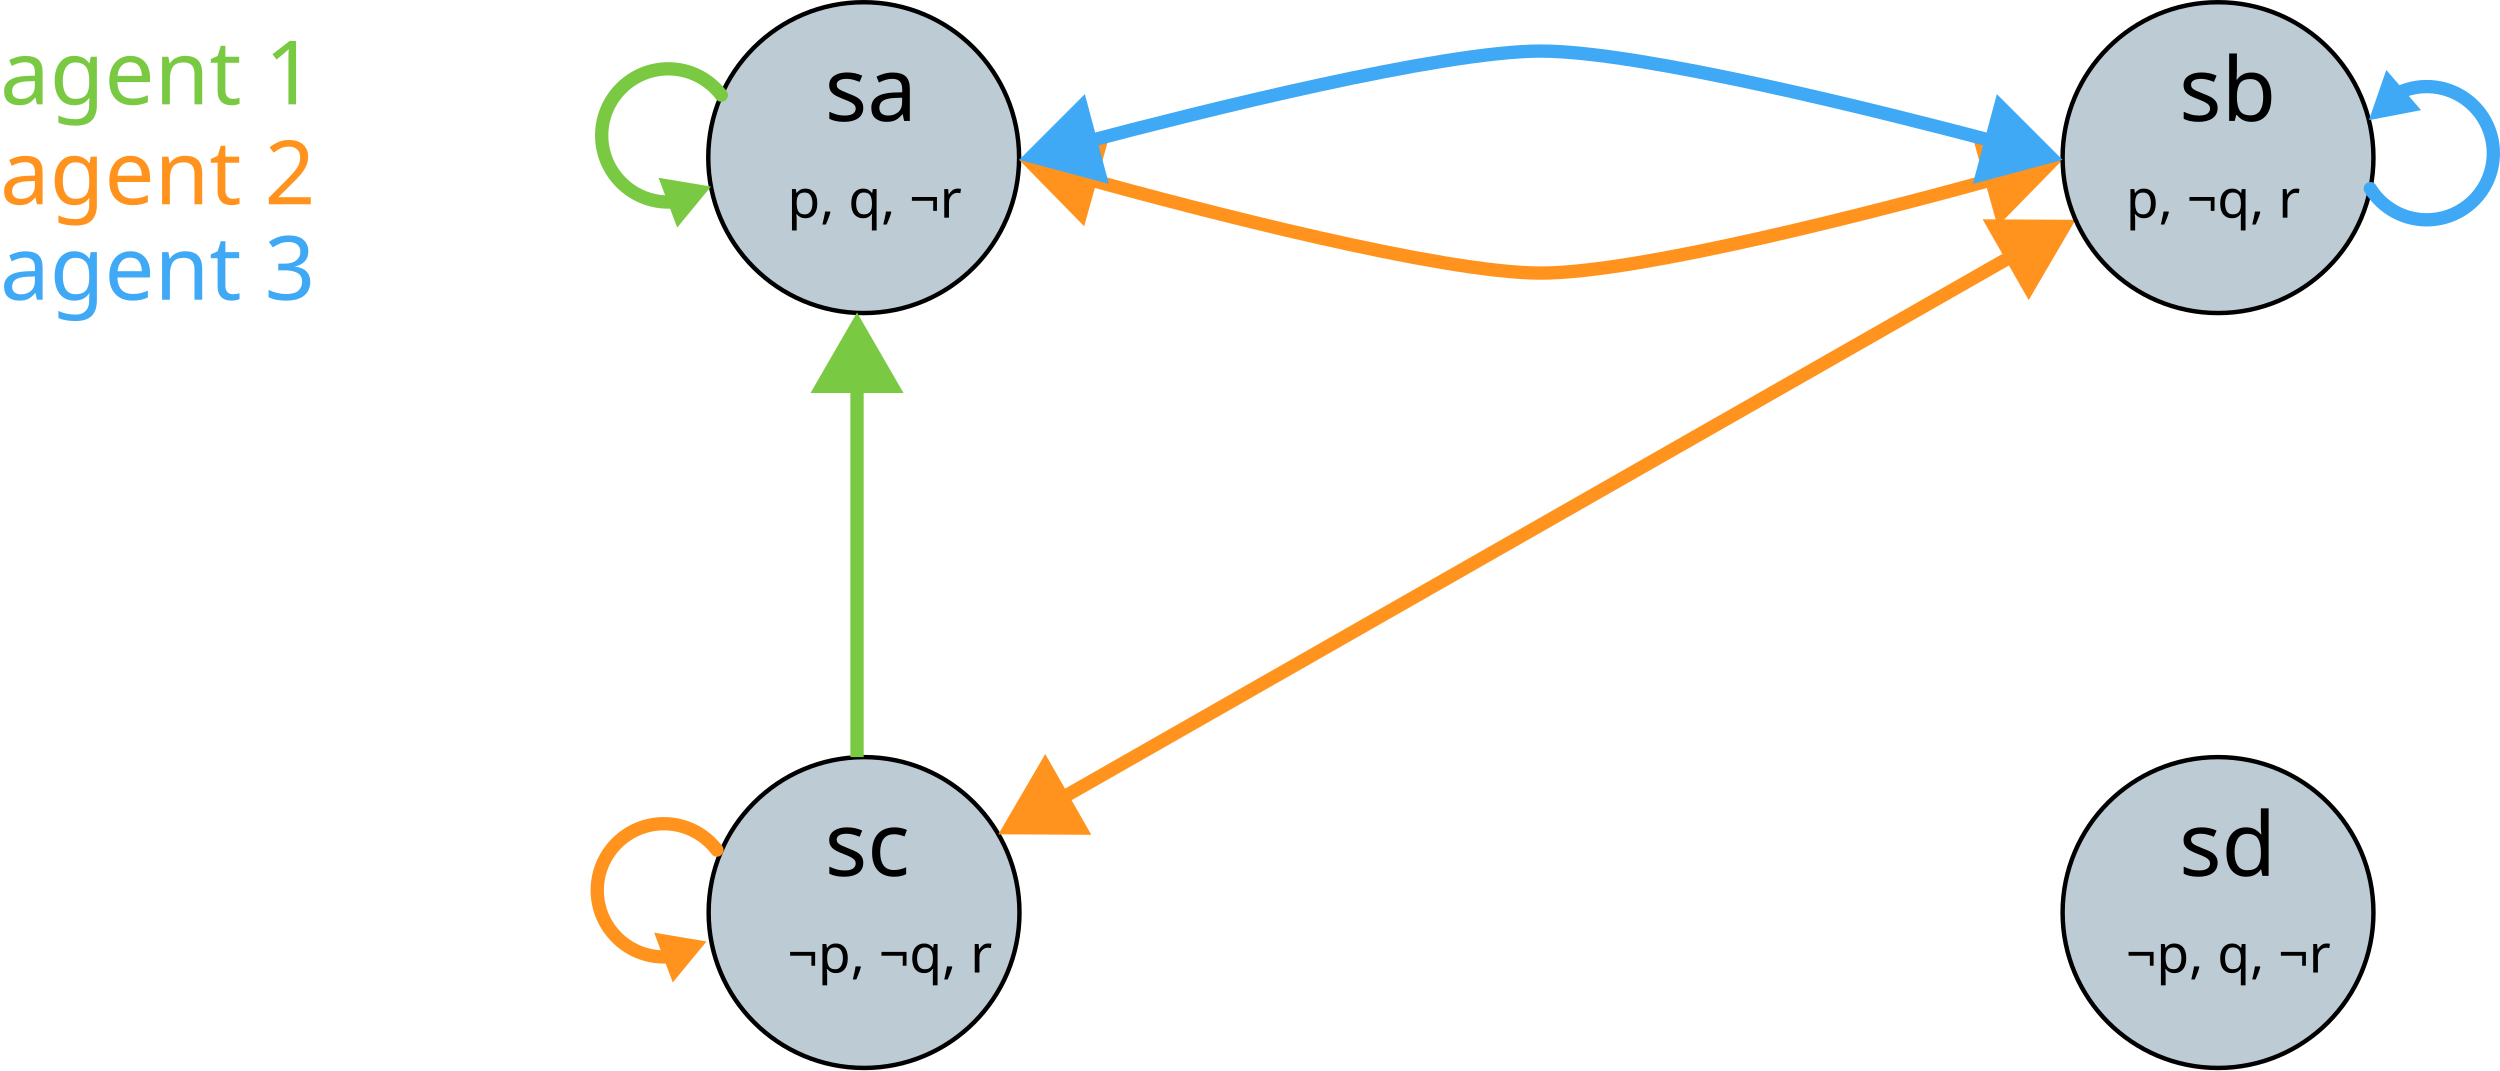
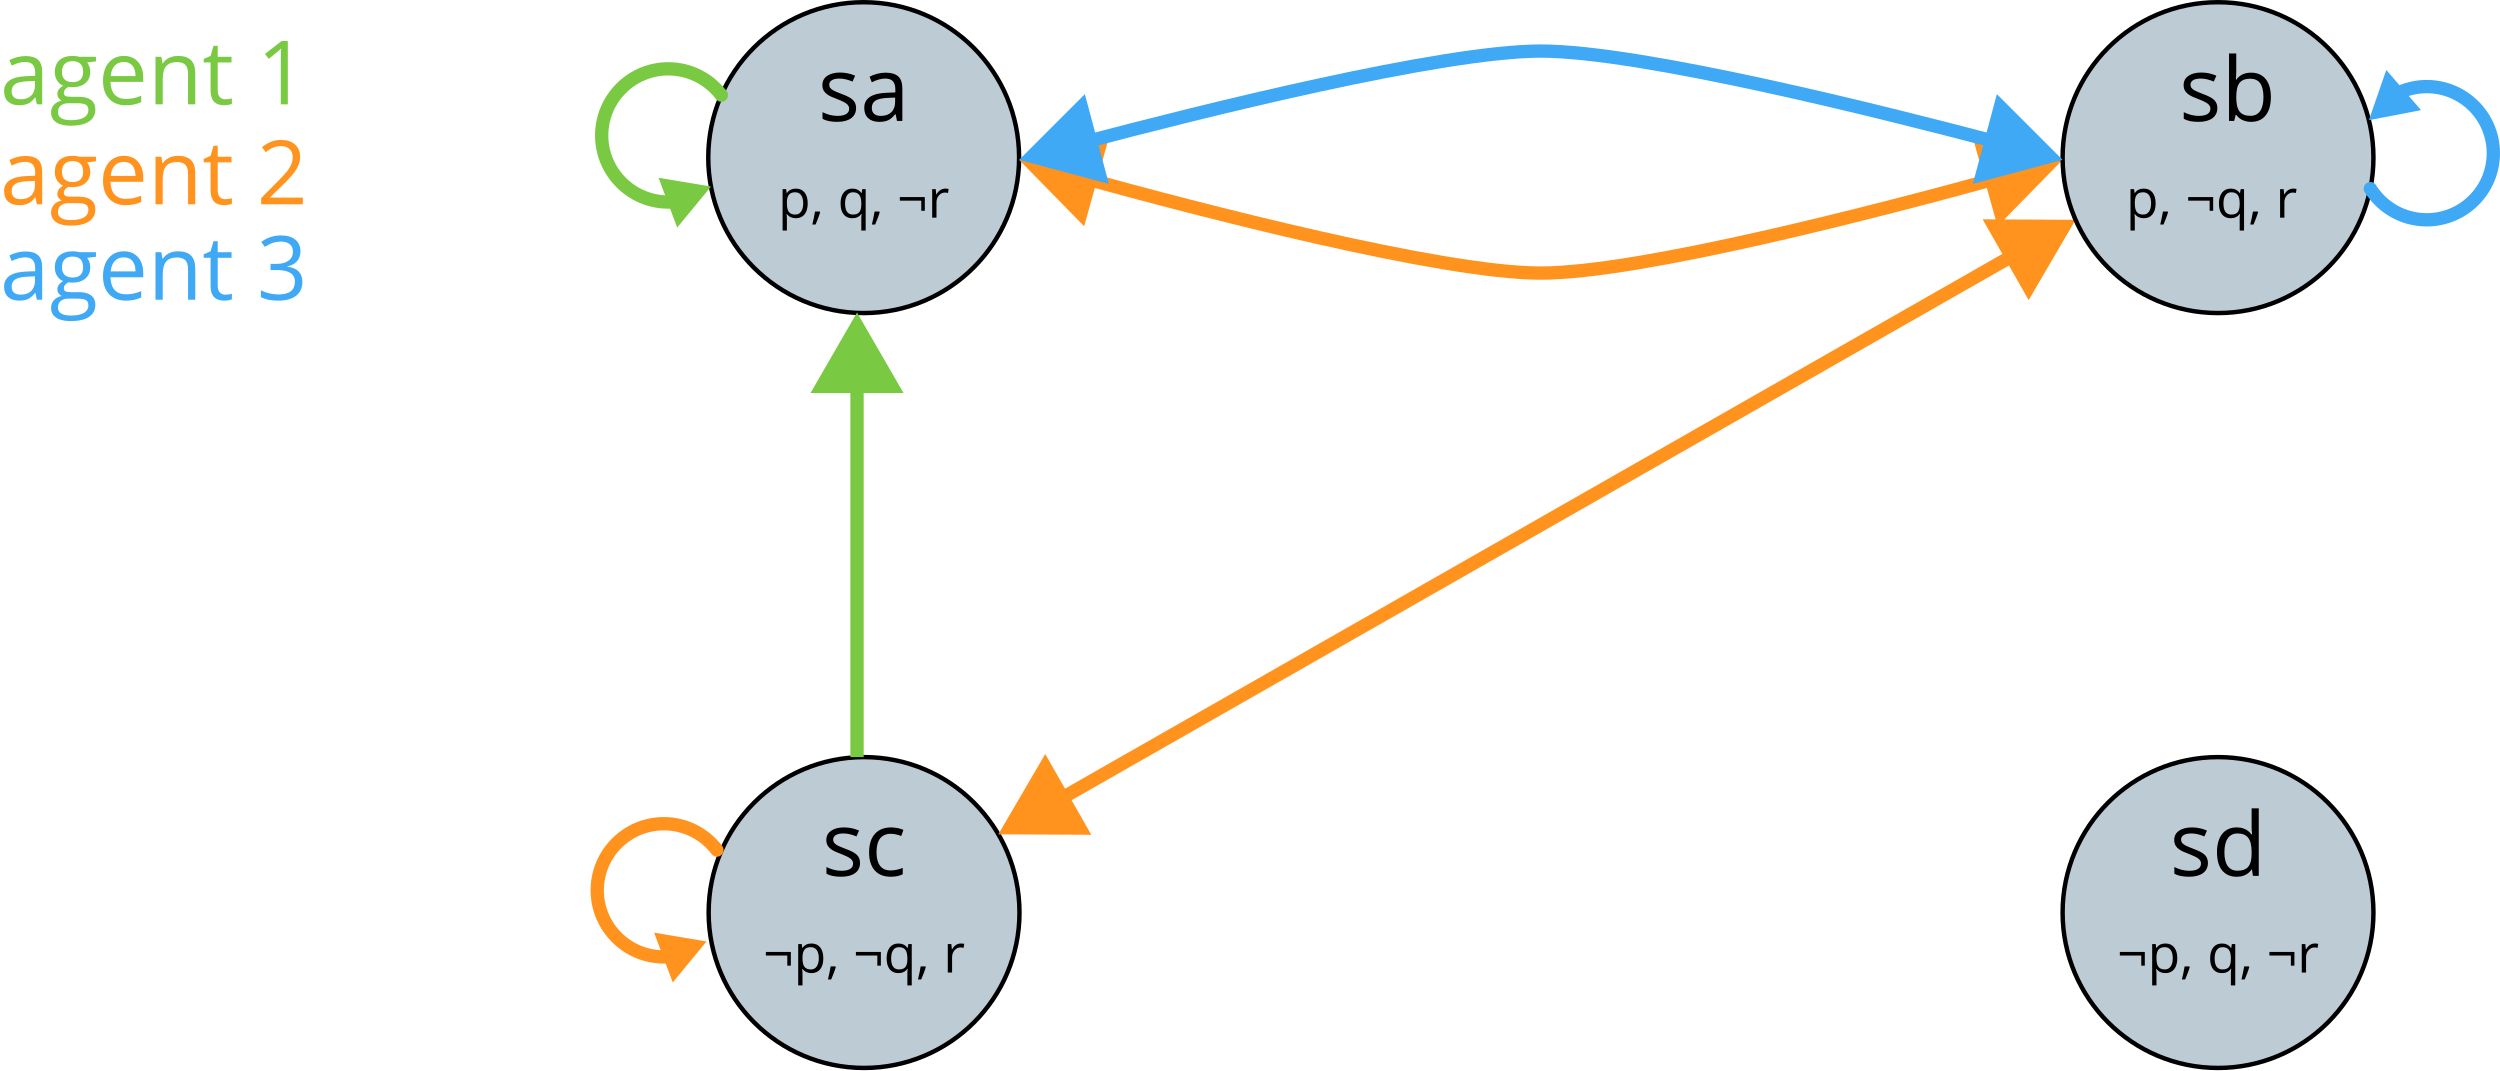
<svg xmlns="http://www.w3.org/2000/svg" version="1.1" x="0px" y="0px" width="563px" height="241px" viewBox="0 0 563 241" enable-background="new 0 0 563 241" xml:space="preserve">
  <g id="Nodes">
    <g id="sa">
      <circle fill="#BDCCD4" stroke="#000000" stroke-miterlimit="10" cx="194.5" cy="35.5" r="35" />
-       <text transform="matrix(1 0 0 1 185.7202 27.2402)" font-family="'MyriadPro-Regular'" font-size="20">sa</text>
-       <text transform="matrix(1 0 0 1 177.3345 49.022)" font-family="'MyriadPro-Regular'" font-size="12">p, q, ¬r</text>
+       <text transform="matrix(1 0 0 1 184.1675 27.2402)" font-family="'OpenSans'" font-size="20">sa</text>
+       <text transform="matrix(1 0 0 1 175.2085 49.022)" font-family="'OpenSans'" font-size="12">p, q, ¬r</text>
    </g>
    <g id="sb">
      <circle fill="#BDCCD4" stroke="#000000" stroke-miterlimit="10" cx="194.586" cy="205.5" r="35" />
-       <text transform="matrix(1 0 0 1 185.7202 197.2402)" font-family="'MyriadPro-Regular'" font-size="20">sc</text>
-       <text transform="matrix(1 0 0 1 177.3345 219.022)" font-family="'MyriadPro-Regular'" font-size="12">¬p, ¬q, r</text>
+       <text transform="matrix(1 0 0 1 185.0542 197.2402)" font-family="'OpenSans'" font-size="20">sc</text>
+       <text transform="matrix(1 0 0 1 171.8638 219.022)" font-family="'OpenSans'" font-size="12">¬p, ¬q, r</text>
    </g>
    <g id="sd">
      <circle fill="#BDCCD4" stroke="#000000" stroke-miterlimit="10" cx="499.5" cy="205.5" r="35" />
-       <text transform="matrix(1 0 0 1 490.7207 197.2402)" font-family="'MyriadPro-Regular'" font-size="20">sd</text>
-       <text transform="matrix(1 0 0 1 478.7578 219.022)" font-family="'MyriadPro-Regular'" font-size="12">¬p, q, ¬r</text>
+       <text transform="matrix(1 0 0 1 488.6016 197.2402)" font-family="'OpenSans'" font-size="20">sd</text>
+       <text transform="matrix(1 0 0 1 476.7773 219.022)" font-family="'OpenSans'" font-size="12">¬p, q, ¬r</text>
    </g>
  </g>
  <g id="Paths_-_1">
    <g>
      <g>
        <line fill="none" stroke="#7AC943" stroke-width="3" stroke-miterlimit="10" x1="193" y1="85.5" x2="193" y2="170.5" />
        <g>
          <polygon fill="#7AC943" points="182.529,88.5 193,70.366 203.472,88.5     " />
        </g>
      </g>
    </g>
    <g>
      <g>
        <path fill="none" stroke="#FF931E" stroke-width="3" stroke-miterlimit="10" d="M244.002,40.086     C270.15,47.291,324.562,61.5,347,61.5c22.437,0,76.843-14.207,102.993-21.412" />
        <g>
          <polygon fill="#FF931E" points="244.153,50.959 229.5,36 249.781,30.787     " />
        </g>
        <g>
          <polygon fill="#FF931E" points="449.847,50.959 464.5,36 444.219,30.787     " />
        </g>
      </g>
    </g>
    <g>
      <g>
        <path fill="none" stroke="#7AC943" stroke-width="3" stroke-linecap="round" stroke-miterlimit="10" d="M152.194,45.405     c-0.556,0.062-1.122,0.095-1.694,0.095c-8.284,0-15-6.716-15-15s6.716-15,15-15c4.876,0,9.209,2.327,11.949,5.931" />
        <g>
          <polygon fill="#7AC943" points="148.311,40.039 160.112,42.015 152.502,51.249     " />
        </g>
      </g>
    </g>
  </g>
  <g id="Paths_-_2">
    <g>
      <g>
        <path fill="none" stroke="#FF931E" stroke-width="3" stroke-linecap="round" stroke-miterlimit="10" d="M151.194,215.405     c-0.556,0.062-1.122,0.095-1.694,0.095c-8.284,0-15-6.716-15-15s6.716-15,15-15c4.876,0,9.209,2.326,11.949,5.931" />
        <g>
          <polygon fill="#FF931E" points="147.311,210.039 159.112,212.015 151.502,221.249     " />
        </g>
      </g>
    </g>
    <g>
      <g>
        <line fill="none" stroke="#FF931E" stroke-width="3" stroke-linecap="round" stroke-miterlimit="10" x1="237.917" y1="180.42" x2="454.331" y2="56.967" />
        <g>
          <polygon fill="#FF931E" points="245.767,187.997 224.827,187.887 235.39,169.806     " />
        </g>
        <g>
          <polygon fill="#FF931E" points="456.858,67.581 467.421,49.5 446.481,49.39     " />
        </g>
      </g>
    </g>
  </g>
  <g id="Paths_-_3">
    <g>
      <g id="sc">
        <circle fill="#BDCCD4" stroke="#000000" stroke-miterlimit="10" cx="499.5" cy="35.5" r="35" />
-         <text transform="matrix(1 0 0 1 490.7207 27.2402)" font-family="'MyriadPro-Regular'" font-size="20">sb</text>
-         <text transform="matrix(1 0 0 1 478.7578 49.022)" font-family="'MyriadPro-Regular'" font-size="12">p, ¬q, r</text>
+         <text transform="matrix(1 0 0 1 490.7207 27.2402)" font-family="'OpenSans'" font-size="20">sb</text>
+         <text transform="matrix(1 0 0 1 478.7578 49.022)" font-family="'OpenSans'" font-size="12">p, ¬q, r</text>
      </g>
      <g>
        <g>
          <path fill="none" stroke="#3FA9F5" stroke-width="3" stroke-linecap="round" stroke-miterlimit="10" d="M539.713,21.12      c2.038-1.036,4.344-1.62,6.787-1.62c8.284,0,15,6.716,15,15s-6.716,15-15,15c-5.351,0-10.047-2.802-12.702-7.018" />
          <g>
            <polygon fill="#3FA9F5" points="545.222,24.805 533.471,27.063 537.389,15.757      " />
          </g>
        </g>
      </g>
    </g>
    <g>
      <g>
        <path fill="none" stroke="#3FA9F5" stroke-width="3" stroke-miterlimit="10" d="M244.044,32.065     C270.217,25.14,324.61,11.5,347,11.5c22.388,0,76.775,13.638,102.951,20.563" />
        <g>
          <polygon fill="#3FA9F5" points="249.726,41.422 229.5,36 244.307,21.193     " />
        </g>
        <g>
          <polygon fill="#3FA9F5" points="444.274,41.422 464.5,36 449.693,21.193     " />
        </g>
      </g>
    </g>
  </g>
  <g id="Legend">
-     <text transform="matrix(1 0 0 1 0 23.5)" fill="#7AC943" font-family="'MyriadPro-Regular'" font-size="20">agent 1</text>
-     <text transform="matrix(1 0 0 1 0 46)" fill="#FF931E" font-family="'MyriadPro-Regular'" font-size="20">agent 2</text>
-     <text transform="matrix(1 0 0 1 0 67.5)" fill="#3FA9F5" font-family="'MyriadPro-Regular'" font-size="20">agent 3</text>
+     <text transform="matrix(1 0 0 1 0 23.5)" fill="#7AC943" font-family="'OpenSans'" font-size="20">agent 1</text>
+     <text transform="matrix(1 0 0 1 0 46)" fill="#FF931E" font-family="'OpenSans'" font-size="20">agent 2</text>
+     <text transform="matrix(1 0 0 1 0 67.5)" fill="#3FA9F5" font-family="'OpenSans'" font-size="20">agent 3</text>
  </g>
</svg>
